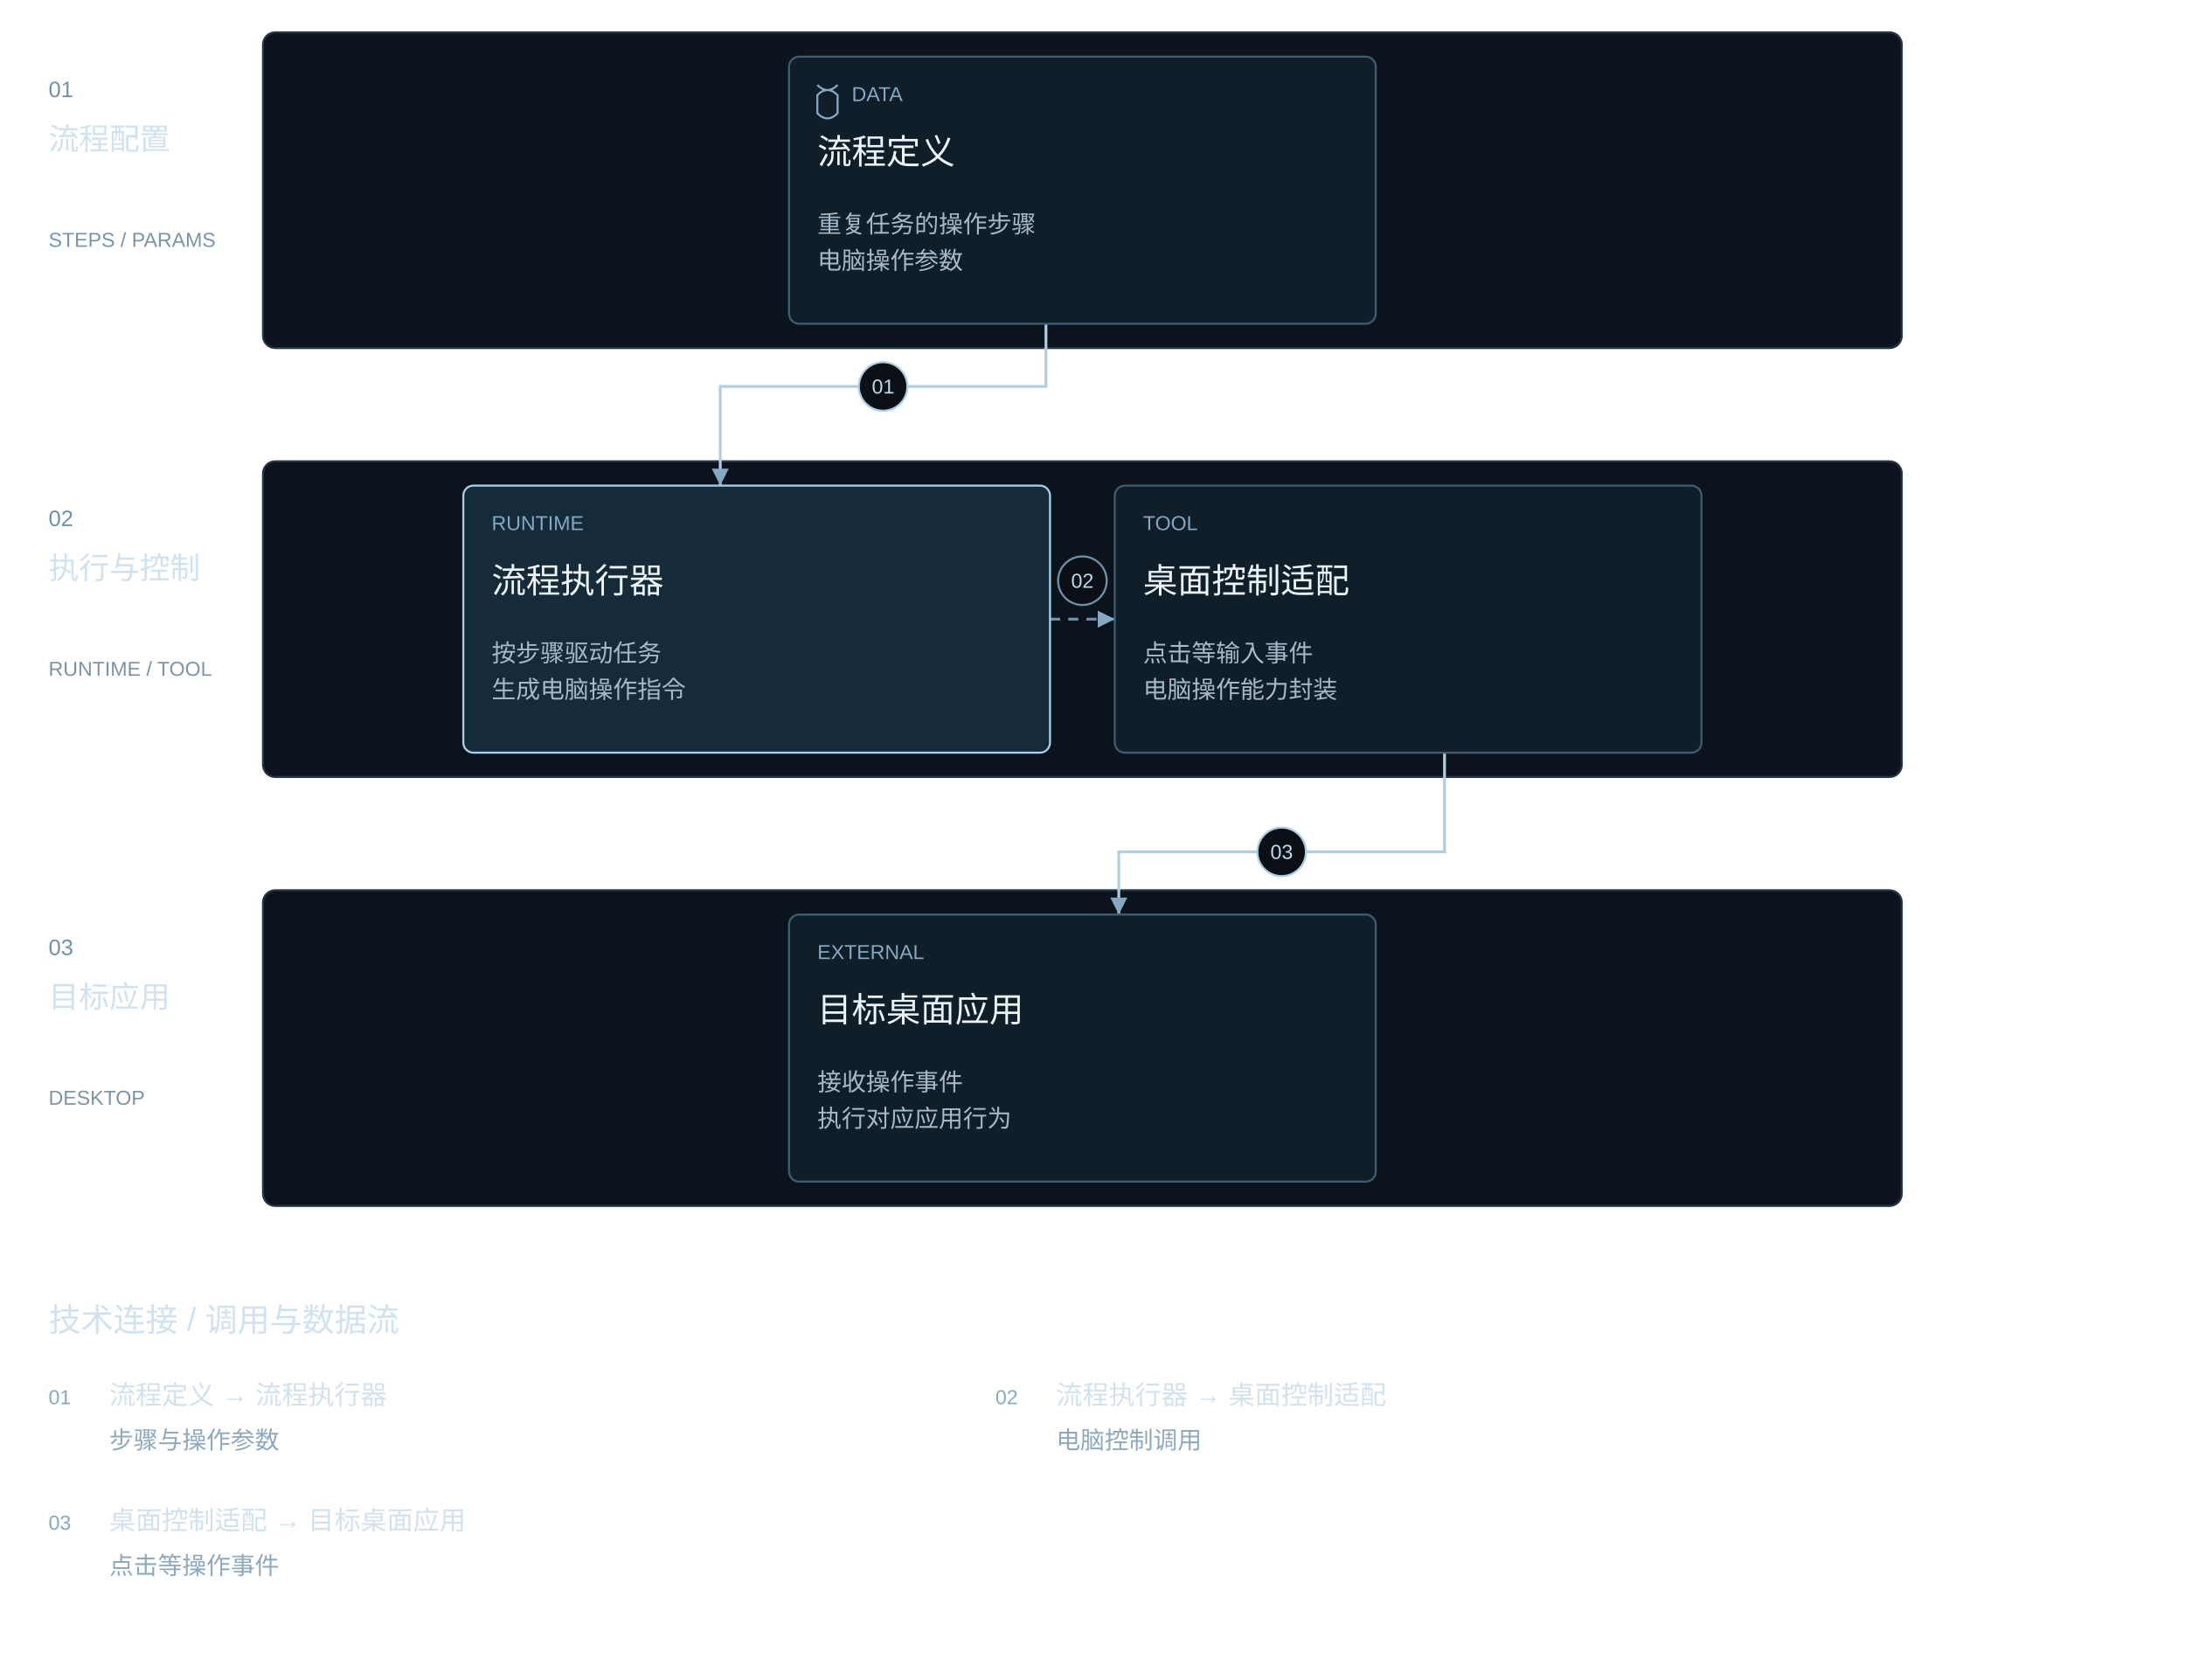
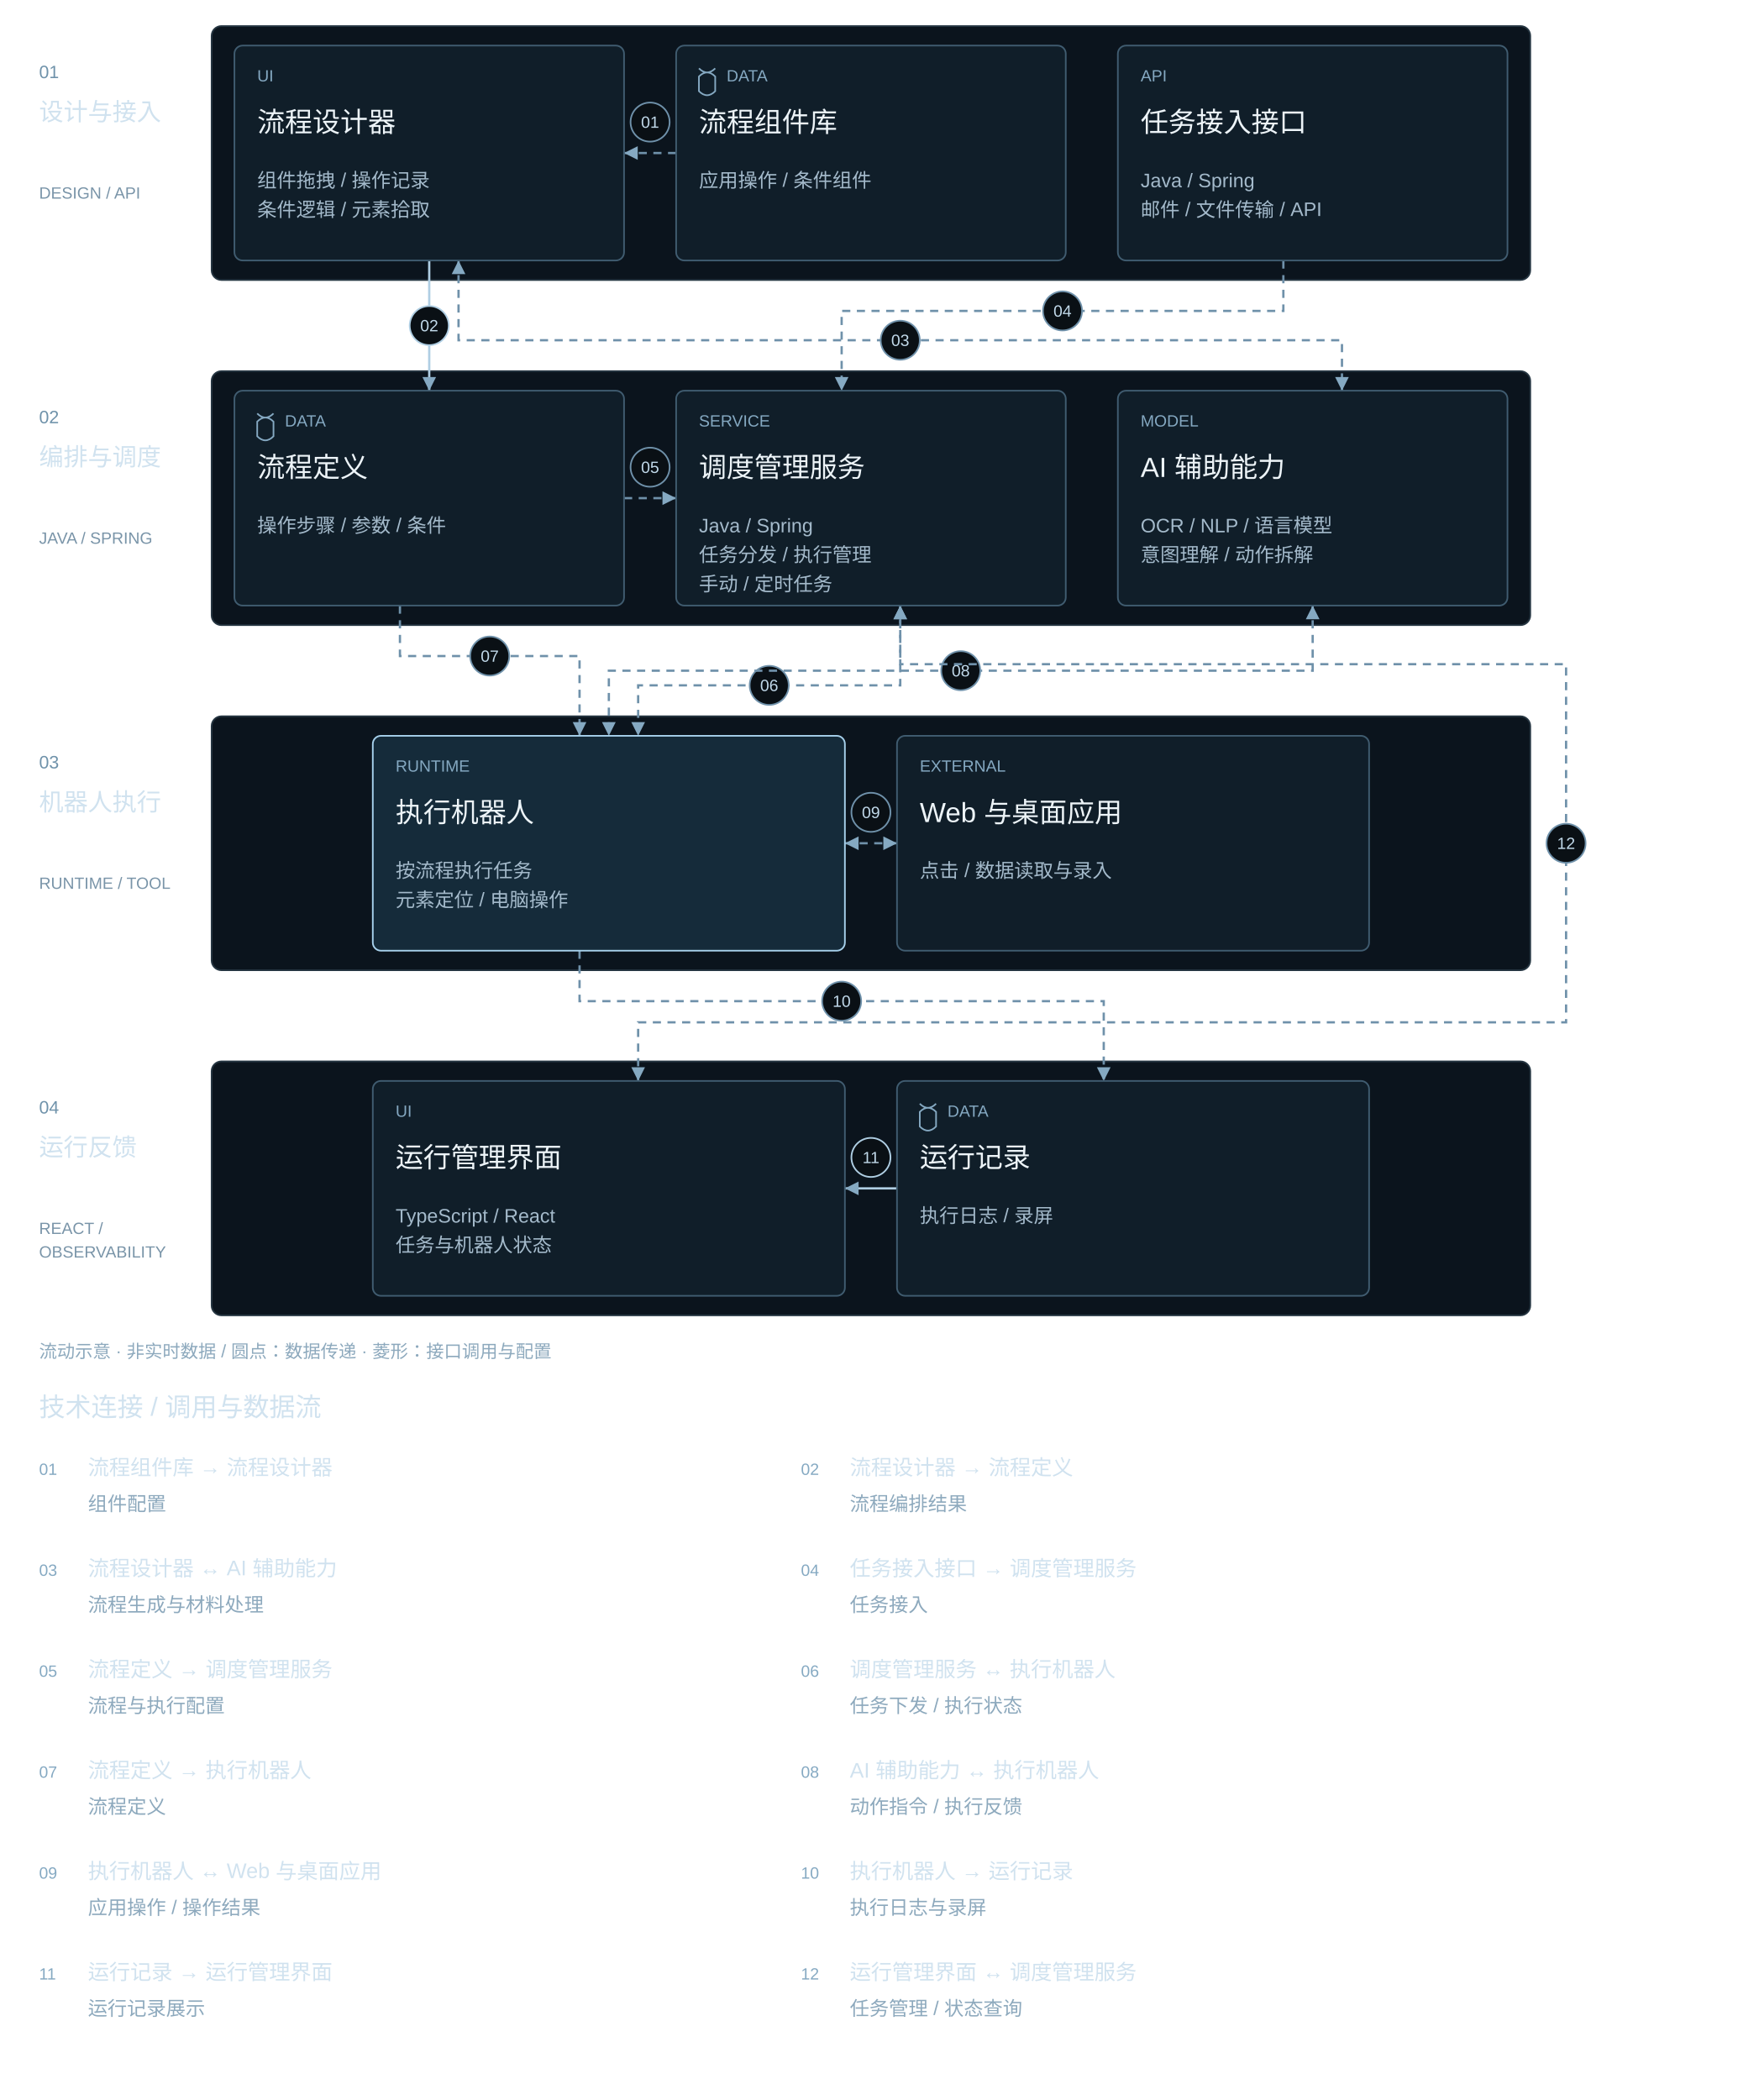
- <svg xmlns="http://www.w3.org/2000/svg" viewBox="0 0 1080 830" role="img" aria-labelledby="title-desktop-workflow-automation desc-desktop-workflow-automation" style="font-family:Arial,'PingFang SC','Microsoft YaHei',sans-serif;background:#0a1015">
+ <svg xmlns="http://www.w3.org/2000/svg" viewBox="0 0 1080 1290" role="img" aria-labelledby="title-desktop-workflow-automation" aria-describedby="desc-desktop-workflow-automation" style="font-family:Arial,'PingFang SC','Microsoft YaHei',sans-serif;background:#0a1015">
+   <style>.architecture-packet{pointer-events:none}svg[data-motion="paused"] .architecture-packet{visibility:hidden}@media(prefers-reduced-motion:reduce){.architecture-packet{display:none}}</style>
  <defs>
    <marker id="arrow-desktop-workflow-automation" viewBox="0 0 10 10" refX="10" refY="5" markerWidth="6" markerHeight="6" orient="auto-start-reverse">
      <path d="M0 0 L10 5 L0 10" fill="#85a9c2" />
    </marker>
  </defs>
-   <g data-layer="config">
+   <g data-layer="design">
    <rect x="130" y="16" width="810" height="156" rx="6" fill="#0b141d" stroke="#253541" />
    <text x="24" y="48" fill="#6f92aa" font-size="11" text-anchor="start">
      <tspan x="24" dy="0">01</tspan>
    </text>
    <text x="24" y="74" fill="#d0e2ef" font-size="15" text-anchor="start">
-       <tspan x="24" dy="0">流程配置</tspan>
+       <tspan x="24" dy="0">设计与接入</tspan>
    </text>
    <text x="24" y="122" fill="#7994a8" font-size="10" text-anchor="start">
-       <tspan x="24" dy="0">STEPS / PARAMS</tspan>
-     </text>
-   </g>
-   <g data-layer="runtime">
+       <tspan x="24" dy="0">DESIGN / API</tspan>
+     </text>
+   </g>
+   <g data-layer="control">
    <rect x="130" y="228" width="810" height="156" rx="6" fill="#0b141d" stroke="#253541" />
    <text x="24" y="260" fill="#6f92aa" font-size="11" text-anchor="start">
      <tspan x="24" dy="0">02</tspan>
    </text>
    <text x="24" y="286" fill="#d0e2ef" font-size="15" text-anchor="start">
-       <tspan x="24" dy="0">执行与控制</tspan>
+       <tspan x="24" dy="0">编排与调度</tspan>
    </text>
    <text x="24" y="334" fill="#7994a8" font-size="10" text-anchor="start">
-       <tspan x="24" dy="0">RUNTIME / TOOL</tspan>
-     </text>
-   </g>
-   <g data-layer="target">
+       <tspan x="24" dy="0">JAVA / SPRING</tspan>
+     </text>
+   </g>
+   <g data-layer="execution">
    <rect x="130" y="440" width="810" height="156" rx="6" fill="#0b141d" stroke="#253541" />
    <text x="24" y="472" fill="#6f92aa" font-size="11" text-anchor="start">
      <tspan x="24" dy="0">03</tspan>
    </text>
    <text x="24" y="498" fill="#d0e2ef" font-size="15" text-anchor="start">
-       <tspan x="24" dy="0">目标应用</tspan>
+       <tspan x="24" dy="0">机器人执行</tspan>
    </text>
    <text x="24" y="546" fill="#7994a8" font-size="10" text-anchor="start">
-       <tspan x="24" dy="0">DESKTOP</tspan>
-     </text>
-   </g>
-   <g data-edge="01">
-     <path d="M517 160 V191 H356 V240" fill="none" stroke="#afcee3" stroke-width="1.4" marker-end="url(#arrow-desktop-workflow-automation)" />
-     <circle cx="436.5" cy="191" r="12" fill="#0a1015" stroke="#afcee3" />
-     <text x="436.5" y="194.5" fill="#c1d9ea" font-size="10" text-anchor="middle">
-       <tspan x="436.5" dy="0">01</tspan>
-     </text>
-   </g>
-   <g data-edge="02">
-     <path d="M519 306 H551" fill="none" stroke="#6f91aa" stroke-width="1.4" stroke-dasharray="5 4" marker-end="url(#arrow-desktop-workflow-automation)" />
-     <circle cx="535" cy="287" r="12" fill="#0a1015" stroke="#6f91aa" />
-     <text x="535" y="290.5" fill="#c1d9ea" font-size="10" text-anchor="middle">
-       <tspan x="535" dy="0">02</tspan>
-     </text>
-   </g>
-   <g data-edge="03">
-     <path d="M714 372 V421 H553 V452" fill="none" stroke="#afcee3" stroke-width="1.4" marker-end="url(#arrow-desktop-workflow-automation)" />
-     <circle cx="633.5" cy="421" r="12" fill="#0a1015" stroke="#afcee3" />
-     <text x="633.5" y="424.5" fill="#c1d9ea" font-size="10" text-anchor="middle">
-       <tspan x="633.5" dy="0">03</tspan>
-     </text>
-   </g>
-   <g data-node="steps">
-     <rect x="390" y="28" width="290" height="132" rx="5" fill="#101e29" stroke="#405c70" />
-     <path d="M404 47 q5 -5 10 0 v9 q-5 5 -10 0 z m0 -5 q5 5 10 0" fill="none" stroke="#85a9c2" />
-     <text x="421" y="50" fill="#85a9c2" font-size="10" text-anchor="start">
-       <tspan x="421" dy="0">DATA</tspan>
-     </text>
-     <text x="404" y="81" fill="#edf4f8" font-size="17" text-anchor="start">
-       <tspan x="404" dy="0">流程定义</tspan>
-     </text>
-     <text x="404" y="115" fill="#a4bacb" font-size="12" text-anchor="start">
-       <tspan x="404" dy="0">重复任务的操作步骤</tspan>
-       <tspan x="404" dy="18">电脑操作参数</tspan>
-     </text>
-   </g>
-   <g data-node="executor">
-     <rect x="229" y="240" width="290" height="132" rx="5" fill="#152b3a" stroke="#a6d0eb" />
-     <text x="243" y="262" fill="#85a9c2" font-size="10" text-anchor="start">
+       <tspan x="24" dy="0">RUNTIME / TOOL</tspan>
+     </text>
+   </g>
+   <g data-layer="operation">
+     <rect x="130" y="652" width="810" height="156" rx="6" fill="#0b141d" stroke="#253541" />
+     <text x="24" y="684" fill="#6f92aa" font-size="11" text-anchor="start">
+       <tspan x="24" dy="0">04</tspan>
+     </text>
+     <text x="24" y="710" fill="#d0e2ef" font-size="15" text-anchor="start">
+       <tspan x="24" dy="0">运行反馈</tspan>
+     </text>
+     <text x="24" y="758" fill="#7994a8" font-size="10" text-anchor="start">
+       <tspan x="24" dy="0">REACT /</tspan>
+       <tspan x="24" dy="14.5">OBSERVABILITY</tspan>
+     </text>
+   </g>
+   <g data-edge="01" data-kind="config">
+     <path class="architecture-route" d="M415.333 94 H383.333" fill="none" stroke="#6f91aa" stroke-width="1.4" stroke-dasharray="5 4" marker-end="url(#arrow-desktop-workflow-automation)" />
+     <g class="architecture-packet packet-support" data-direction="forward" aria-hidden="true" opacity="0">
+       <circle r="9" fill="#efc896" opacity=".12" />
+       <circle r="5.5" fill="#efc896" opacity=".18" />
+       <path d="M0 -4 L4 0 L0 4 L-4 0 Z" fill="#efc896" />
+       <animateMotion path="M415.333 94 H383.333" keyPoints="0;1;1" keyTimes="0;.82;1" calcMode="linear" dur="2.55s" begin="-0.00s" repeatCount="indefinite" />
+       <animate attributeName="opacity" values="0;1;1;0;0" keyTimes="0;.035;.76;.82;1" calcMode="linear" dur="2.55s" begin="-0.00s" repeatCount="indefinite" />
+     </g>
+     <circle cx="399.333" cy="75" r="12" fill="#0a1015" stroke="#6f91aa" />
+     <text x="399.333" y="78.5" fill="#c1d9ea" font-size="10" text-anchor="middle">
+       <tspan x="399.333" dy="0">01</tspan>
+     </text>
+   </g>
+   <g data-edge="02" data-kind="flow">
+     <path class="architecture-route" d="M263.667 160 V200 H263.667 V240" fill="none" stroke="#afcee3" stroke-width="1.4" marker-end="url(#arrow-desktop-workflow-automation)" />
+     <g class="architecture-packet packet-flow" data-direction="forward" aria-hidden="true" opacity="0">
+       <circle r="9" fill="#d3f1ff" opacity=".12" />
+       <circle r="5.5" fill="#d3f1ff" opacity=".18" />
+       <circle r="3.3" fill="#d3f1ff" />
+       <animateMotion path="M263.667 160 V200 H263.667 V240" keyPoints="0;1;1" keyTimes="0;.82;1" calcMode="linear" dur="2.55s" begin="-0.43s" repeatCount="indefinite" />
+       <animate attributeName="opacity" values="0;1;1;0;0" keyTimes="0;.035;.76;.82;1" calcMode="linear" dur="2.55s" begin="-0.43s" repeatCount="indefinite" />
+     </g>
+     <circle cx="263.667" cy="200" r="12" fill="#0a1015" stroke="#afcee3" />
+     <text x="263.667" y="203.5" fill="#c1d9ea" font-size="10" text-anchor="middle">
+       <tspan x="263.667" dy="0">02</tspan>
+     </text>
+   </g>
+   <g data-edge="03" data-kind="call">
+     <path class="architecture-route" d="M281.667 160 V209 H824.333 V240" fill="none" stroke="#6f91aa" stroke-width="1.4" stroke-dasharray="5 4" marker-start="url(#arrow-desktop-workflow-automation)" marker-end="url(#arrow-desktop-workflow-automation)" />
+     <g class="architecture-packet packet-support" data-direction="forward" aria-hidden="true" opacity="0">
+       <circle r="9" fill="#efc896" opacity=".12" />
+       <circle r="5.5" fill="#efc896" opacity=".18" />
+       <path d="M0 -4 L4 0 L0 4 L-4 0 Z" fill="#efc896" />
+       <animateMotion path="M281.667 160 V209 H824.333 V240" keyPoints="0;1;1" keyTimes="0;.82;1" calcMode="linear" dur="5.63s" begin="-0.86s" repeatCount="indefinite" />
+       <animate attributeName="opacity" values="0;1;1;0;0" keyTimes="0;.035;.76;.82;1" calcMode="linear" dur="5.63s" begin="-0.86s" repeatCount="indefinite" />
+     </g>
+     <g class="architecture-packet packet-support" data-direction="reverse" aria-hidden="true" opacity="0">
+       <circle r="9" fill="#efc896" opacity=".12" />
+       <circle r="5.5" fill="#efc896" opacity=".18" />
+       <path d="M0 -4 L4 0 L0 4 L-4 0 Z" fill="#efc896" />
+       <animateMotion path="M281.667 160 V209 H824.333 V240" keyPoints="1;0;0" keyTimes="0;.82;1" calcMode="linear" dur="5.63s" begin="-1.96s" repeatCount="indefinite" />
+       <animate attributeName="opacity" values="0;1;1;0;0" keyTimes="0;.035;.76;.82;1" calcMode="linear" dur="5.63s" begin="-1.96s" repeatCount="indefinite" />
+     </g>
+     <circle cx="553" cy="209" r="12" fill="#0a1015" stroke="#6f91aa" />
+     <text x="553" y="212.5" fill="#c1d9ea" font-size="10" text-anchor="middle">
+       <tspan x="553" dy="0">03</tspan>
+     </text>
+   </g>
+   <g data-edge="04" data-kind="call">
+     <path class="architecture-route" d="M788.333 160 V191 H517 V240" fill="none" stroke="#6f91aa" stroke-width="1.4" stroke-dasharray="5 4" marker-end="url(#arrow-desktop-workflow-automation)" />
+     <g class="architecture-packet packet-support" data-direction="forward" aria-hidden="true" opacity="0">
+       <circle r="9" fill="#efc896" opacity=".12" />
+       <circle r="5.5" fill="#efc896" opacity=".18" />
+       <path d="M0 -4 L4 0 L0 4 L-4 0 Z" fill="#efc896" />
+       <animateMotion path="M788.333 160 V191 H517 V240" keyPoints="0;1;1" keyTimes="0;.82;1" calcMode="linear" dur="3.46s" begin="-1.29s" repeatCount="indefinite" />
+       <animate attributeName="opacity" values="0;1;1;0;0" keyTimes="0;.035;.76;.82;1" calcMode="linear" dur="3.46s" begin="-1.29s" repeatCount="indefinite" />
+     </g>
+     <circle cx="652.667" cy="191" r="12" fill="#0a1015" stroke="#6f91aa" />
+     <text x="652.667" y="194.5" fill="#c1d9ea" font-size="10" text-anchor="middle">
+       <tspan x="652.667" dy="0">04</tspan>
+     </text>
+   </g>
+   <g data-edge="05" data-kind="config">
+     <path class="architecture-route" d="M383.333 306 H415.333" fill="none" stroke="#6f91aa" stroke-width="1.4" stroke-dasharray="5 4" marker-end="url(#arrow-desktop-workflow-automation)" />
+     <g class="architecture-packet packet-support" data-direction="forward" aria-hidden="true" opacity="0">
+       <circle r="9" fill="#efc896" opacity=".12" />
+       <circle r="5.5" fill="#efc896" opacity=".18" />
+       <path d="M0 -4 L4 0 L0 4 L-4 0 Z" fill="#efc896" />
+       <animateMotion path="M383.333 306 H415.333" keyPoints="0;1;1" keyTimes="0;.82;1" calcMode="linear" dur="2.55s" begin="-1.72s" repeatCount="indefinite" />
+       <animate attributeName="opacity" values="0;1;1;0;0" keyTimes="0;.035;.76;.82;1" calcMode="linear" dur="2.55s" begin="-1.72s" repeatCount="indefinite" />
+     </g>
+     <circle cx="399.333" cy="287" r="12" fill="#0a1015" stroke="#6f91aa" />
+     <text x="399.333" y="290.5" fill="#c1d9ea" font-size="10" text-anchor="middle">
+       <tspan x="399.333" dy="0">05</tspan>
+     </text>
+   </g>
+   <g data-edge="06" data-kind="call">
+     <path class="architecture-route" d="M553 372 V421 H392 V452" fill="none" stroke="#6f91aa" stroke-width="1.4" stroke-dasharray="5 4" marker-start="url(#arrow-desktop-workflow-automation)" marker-end="url(#arrow-desktop-workflow-automation)" />
+     <g class="architecture-packet packet-support" data-direction="forward" aria-hidden="true" opacity="0">
+       <circle r="9" fill="#efc896" opacity=".12" />
+       <circle r="5.5" fill="#efc896" opacity=".18" />
+       <path d="M0 -4 L4 0 L0 4 L-4 0 Z" fill="#efc896" />
+       <animateMotion path="M553 372 V421 H392 V452" keyPoints="0;1;1" keyTimes="0;.82;1" calcMode="linear" dur="2.58s" begin="-2.15s" repeatCount="indefinite" />
+       <animate attributeName="opacity" values="0;1;1;0;0" keyTimes="0;.035;.76;.82;1" calcMode="linear" dur="2.58s" begin="-2.15s" repeatCount="indefinite" />
+     </g>
+     <g class="architecture-packet packet-support" data-direction="reverse" aria-hidden="true" opacity="0">
+       <circle r="9" fill="#efc896" opacity=".12" />
+       <circle r="5.5" fill="#efc896" opacity=".18" />
+       <path d="M0 -4 L4 0 L0 4 L-4 0 Z" fill="#efc896" />
+       <animateMotion path="M553 372 V421 H392 V452" keyPoints="1;0;0" keyTimes="0;.82;1" calcMode="linear" dur="2.58s" begin="-0.67s" repeatCount="indefinite" />
+       <animate attributeName="opacity" values="0;1;1;0;0" keyTimes="0;.035;.76;.82;1" calcMode="linear" dur="2.58s" begin="-0.67s" repeatCount="indefinite" />
+     </g>
+     <circle cx="472.5" cy="421" r="12" fill="#0a1015" stroke="#6f91aa" />
+     <text x="472.5" y="424.5" fill="#c1d9ea" font-size="10" text-anchor="middle">
+       <tspan x="472.5" dy="0">06</tspan>
+     </text>
+   </g>
+   <g data-edge="07" data-kind="config">
+     <path class="architecture-route" d="M245.667 372 V403 H356 V452" fill="none" stroke="#6f91aa" stroke-width="1.4" stroke-dasharray="5 4" marker-end="url(#arrow-desktop-workflow-automation)" />
+     <g class="architecture-packet packet-support" data-direction="forward" aria-hidden="true" opacity="0">
+       <circle r="9" fill="#efc896" opacity=".12" />
+       <circle r="5.5" fill="#efc896" opacity=".18" />
+       <path d="M0 -4 L4 0 L0 4 L-4 0 Z" fill="#efc896" />
+       <animateMotion path="M245.667 372 V403 H356 V452" keyPoints="0;1;1" keyTimes="0;.82;1" calcMode="linear" dur="2.55s" begin="-0.03s" repeatCount="indefinite" />
+       <animate attributeName="opacity" values="0;1;1;0;0" keyTimes="0;.035;.76;.82;1" calcMode="linear" dur="2.55s" begin="-0.03s" repeatCount="indefinite" />
+     </g>
+     <circle cx="300.833" cy="403" r="12" fill="#0a1015" stroke="#6f91aa" />
+     <text x="300.833" y="406.5" fill="#c1d9ea" font-size="10" text-anchor="middle">
+       <tspan x="300.833" dy="0">07</tspan>
+     </text>
+   </g>
+   <g data-edge="08" data-kind="call">
+     <path class="architecture-route" d="M806.333 372 V412 H374 V452" fill="none" stroke="#6f91aa" stroke-width="1.4" stroke-dasharray="5 4" marker-start="url(#arrow-desktop-workflow-automation)" marker-end="url(#arrow-desktop-workflow-automation)" />
+     <g class="architecture-packet packet-support" data-direction="forward" aria-hidden="true" opacity="0">
+       <circle r="9" fill="#efc896" opacity=".12" />
+       <circle r="5.5" fill="#efc896" opacity=".18" />
+       <path d="M0 -4 L4 0 L0 4 L-4 0 Z" fill="#efc896" />
+       <animateMotion path="M806.333 372 V412 H374 V452" keyPoints="0;1;1" keyTimes="0;.82;1" calcMode="linear" dur="4.75s" begin="-3.01s" repeatCount="indefinite" />
+       <animate attributeName="opacity" values="0;1;1;0;0" keyTimes="0;.035;.76;.82;1" calcMode="linear" dur="4.75s" begin="-3.01s" repeatCount="indefinite" />
+     </g>
+     <g class="architecture-packet packet-support" data-direction="reverse" aria-hidden="true" opacity="0">
+       <circle r="9" fill="#efc896" opacity=".12" />
+       <circle r="5.5" fill="#efc896" opacity=".18" />
+       <path d="M0 -4 L4 0 L0 4 L-4 0 Z" fill="#efc896" />
+       <animateMotion path="M806.333 372 V412 H374 V452" keyPoints="1;0;0" keyTimes="0;.82;1" calcMode="linear" dur="4.75s" begin="-4.11s" repeatCount="indefinite" />
+       <animate attributeName="opacity" values="0;1;1;0;0" keyTimes="0;.035;.76;.82;1" calcMode="linear" dur="4.75s" begin="-4.11s" repeatCount="indefinite" />
+     </g>
+     <circle cx="590.167" cy="412" r="12" fill="#0a1015" stroke="#6f91aa" />
+     <text x="590.167" y="415.5" fill="#c1d9ea" font-size="10" text-anchor="middle">
+       <tspan x="590.167" dy="0">08</tspan>
+     </text>
+   </g>
+   <g data-edge="09" data-kind="call">
+     <path class="architecture-route" d="M519 518 H551" fill="none" stroke="#6f91aa" stroke-width="1.4" stroke-dasharray="5 4" marker-start="url(#arrow-desktop-workflow-automation)" marker-end="url(#arrow-desktop-workflow-automation)" />
+     <g class="architecture-packet packet-support" data-direction="forward" aria-hidden="true" opacity="0">
+       <circle r="9" fill="#efc896" opacity=".12" />
+       <circle r="5.5" fill="#efc896" opacity=".18" />
+       <path d="M0 -4 L4 0 L0 4 L-4 0 Z" fill="#efc896" />
+       <animateMotion path="M519 518 H551" keyPoints="0;1;1" keyTimes="0;.82;1" calcMode="linear" dur="2.55s" begin="-0.89s" repeatCount="indefinite" />
+       <animate attributeName="opacity" values="0;1;1;0;0" keyTimes="0;.035;.76;.82;1" calcMode="linear" dur="2.55s" begin="-0.89s" repeatCount="indefinite" />
+     </g>
+     <g class="architecture-packet packet-support" data-direction="reverse" aria-hidden="true" opacity="0">
+       <circle r="9" fill="#efc896" opacity=".12" />
+       <circle r="5.5" fill="#efc896" opacity=".18" />
+       <path d="M0 -4 L4 0 L0 4 L-4 0 Z" fill="#efc896" />
+       <animateMotion path="M519 518 H551" keyPoints="1;0;0" keyTimes="0;.82;1" calcMode="linear" dur="2.55s" begin="-1.99s" repeatCount="indefinite" />
+       <animate attributeName="opacity" values="0;1;1;0;0" keyTimes="0;.035;.76;.82;1" calcMode="linear" dur="2.55s" begin="-1.99s" repeatCount="indefinite" />
+     </g>
+     <circle cx="535" cy="499" r="12" fill="#0a1015" stroke="#6f91aa" />
+     <text x="535" y="502.5" fill="#c1d9ea" font-size="10" text-anchor="middle">
+       <tspan x="535" dy="0">09</tspan>
+     </text>
+   </g>
+   <g data-edge="10" data-kind="event">
+     <path class="architecture-route" d="M356 584 V615 H678 V664" fill="none" stroke="#6f91aa" stroke-width="1.4" stroke-dasharray="5 4" marker-end="url(#arrow-desktop-workflow-automation)" />
+     <g class="architecture-packet packet-support" data-direction="forward" aria-hidden="true" opacity="0">
+       <circle r="9" fill="#efc896" opacity=".12" />
+       <circle r="5.5" fill="#efc896" opacity=".18" />
+       <path d="M0 -4 L4 0 L0 4 L-4 0 Z" fill="#efc896" />
+       <animateMotion path="M356 584 V615 H678 V664" keyPoints="0;1;1" keyTimes="0;.82;1" calcMode="linear" dur="3.87s" begin="-0.00s" repeatCount="indefinite" />
+       <animate attributeName="opacity" values="0;1;1;0;0" keyTimes="0;.035;.76;.82;1" calcMode="linear" dur="3.87s" begin="-0.00s" repeatCount="indefinite" />
+     </g>
+     <circle cx="517" cy="615" r="12" fill="#0a1015" stroke="#6f91aa" />
+     <text x="517" y="618.5" fill="#c1d9ea" font-size="10" text-anchor="middle">
+       <tspan x="517" dy="0">10</tspan>
+     </text>
+   </g>
+   <g data-edge="11" data-kind="flow">
+     <path class="architecture-route" d="M551 730 H519" fill="none" stroke="#afcee3" stroke-width="1.4" marker-end="url(#arrow-desktop-workflow-automation)" />
+     <g class="architecture-packet packet-flow" data-direction="forward" aria-hidden="true" opacity="0">
+       <circle r="9" fill="#d3f1ff" opacity=".12" />
+       <circle r="5.5" fill="#d3f1ff" opacity=".18" />
+       <circle r="3.3" fill="#d3f1ff" />
+       <animateMotion path="M551 730 H519" keyPoints="0;1;1" keyTimes="0;.82;1" calcMode="linear" dur="2.55s" begin="-1.75s" repeatCount="indefinite" />
+       <animate attributeName="opacity" values="0;1;1;0;0" keyTimes="0;.035;.76;.82;1" calcMode="linear" dur="2.55s" begin="-1.75s" repeatCount="indefinite" />
+     </g>
+     <circle cx="535" cy="711" r="12" fill="#0a1015" stroke="#afcee3" />
+     <text x="535" y="714.5" fill="#c1d9ea" font-size="10" text-anchor="middle">
+       <tspan x="535" dy="0">11</tspan>
+     </text>
+   </g>
+   <g data-edge="12" data-kind="call">
+     <path class="architecture-route" d="M392 664 V628 H962 V408 H553 V372" fill="none" stroke="#6f91aa" stroke-width="1.4" stroke-dasharray="5 4" marker-start="url(#arrow-desktop-workflow-automation)" marker-end="url(#arrow-desktop-workflow-automation)" />
+     <g class="architecture-packet packet-support" data-direction="forward" aria-hidden="true" opacity="0">
+       <circle r="9" fill="#efc896" opacity=".12" />
+       <circle r="5.5" fill="#efc896" opacity=".18" />
+       <path d="M0 -4 L4 0 L0 4 L-4 0 Z" fill="#efc896" />
+       <animateMotion path="M392 664 V628 H962 V408 H553 V372" keyPoints="0;1;1" keyTimes="0;.82;1" calcMode="linear" dur="7.05s" begin="-4.73s" repeatCount="indefinite" />
+       <animate attributeName="opacity" values="0;1;1;0;0" keyTimes="0;.035;.76;.82;1" calcMode="linear" dur="7.05s" begin="-4.73s" repeatCount="indefinite" />
+     </g>
+     <g class="architecture-packet packet-support" data-direction="reverse" aria-hidden="true" opacity="0">
+       <circle r="9" fill="#efc896" opacity=".12" />
+       <circle r="5.5" fill="#efc896" opacity=".18" />
+       <path d="M0 -4 L4 0 L0 4 L-4 0 Z" fill="#efc896" />
+       <animateMotion path="M392 664 V628 H962 V408 H553 V372" keyPoints="1;0;0" keyTimes="0;.82;1" calcMode="linear" dur="7.05s" begin="-5.83s" repeatCount="indefinite" />
+       <animate attributeName="opacity" values="0;1;1;0;0" keyTimes="0;.035;.76;.82;1" calcMode="linear" dur="7.05s" begin="-5.83s" repeatCount="indefinite" />
+     </g>
+     <circle cx="962" cy="518" r="12" fill="#0a1015" stroke="#6f91aa" />
+     <text x="962" y="521.5" fill="#c1d9ea" font-size="10" text-anchor="middle">
+       <tspan x="962" dy="0">12</tspan>
+     </text>
+   </g>
+   <g data-node="designer">
+     <rect x="144" y="28" width="239.333" height="132" rx="5" fill="#101e29" stroke="#405c70" />
+     <text x="158" y="50" fill="#85a9c2" font-size="10" text-anchor="start">
+       <tspan x="158" dy="0">UI</tspan>
+     </text>
+     <text x="158" y="81" fill="#edf4f8" font-size="17" text-anchor="start">
+       <tspan x="158" dy="0">流程设计器</tspan>
+     </text>
+     <text x="158" y="115" fill="#a4bacb" font-size="12" text-anchor="start">
+       <tspan x="158" dy="0">组件拖拽 / 操作记录</tspan>
+       <tspan x="158" dy="18">条件逻辑 / 元素拾取</tspan>
+     </text>
+   </g>
+   <g data-node="components">
+     <rect x="415.333" y="28" width="239.333" height="132" rx="5" fill="#101e29" stroke="#405c70" />
+     <path d="M429.333 47 q5 -5 10 0 v9 q-5 5 -10 0 z m0 -5 q5 5 10 0" fill="none" stroke="#85a9c2" />
+     <text x="446.333" y="50" fill="#85a9c2" font-size="10" text-anchor="start">
+       <tspan x="446.333" dy="0">DATA</tspan>
+     </text>
+     <text x="429.333" y="81" fill="#edf4f8" font-size="17" text-anchor="start">
+       <tspan x="429.333" dy="0">流程组件库</tspan>
+     </text>
+     <text x="429.333" y="115" fill="#a4bacb" font-size="12" text-anchor="start">
+       <tspan x="429.333" dy="0">应用操作 / 条件组件</tspan>
+     </text>
+   </g>
+   <g data-node="entry">
+     <rect x="686.667" y="28" width="239.333" height="132" rx="5" fill="#101e29" stroke="#405c70" />
+     <text x="700.667" y="50" fill="#85a9c2" font-size="10" text-anchor="start">
+       <tspan x="700.667" dy="0">API</tspan>
+     </text>
+     <text x="700.667" y="81" fill="#edf4f8" font-size="17" text-anchor="start">
+       <tspan x="700.667" dy="0">任务接入接口</tspan>
+     </text>
+     <text x="700.667" y="115" fill="#a4bacb" font-size="12" text-anchor="start">
+       <tspan x="700.667" dy="0">Java / Spring</tspan>
+       <tspan x="700.667" dy="18">邮件 / 文件传输 / API</tspan>
+     </text>
+   </g>
+   <g data-node="flow">
+     <rect x="144" y="240" width="239.333" height="132" rx="5" fill="#101e29" stroke="#405c70" />
+     <path d="M158 259 q5 -5 10 0 v9 q-5 5 -10 0 z m0 -5 q5 5 10 0" fill="none" stroke="#85a9c2" />
+     <text x="175" y="262" fill="#85a9c2" font-size="10" text-anchor="start">
+       <tspan x="175" dy="0">DATA</tspan>
+     </text>
+     <text x="158" y="293" fill="#edf4f8" font-size="17" text-anchor="start">
+       <tspan x="158" dy="0">流程定义</tspan>
+     </text>
+     <text x="158" y="327" fill="#a4bacb" font-size="12" text-anchor="start">
+       <tspan x="158" dy="0">操作步骤 / 参数 / 条件</tspan>
+     </text>
+   </g>
+   <g data-node="scheduler">
+     <rect x="415.333" y="240" width="239.333" height="132" rx="5" fill="#101e29" stroke="#405c70" />
+     <text x="429.333" y="262" fill="#85a9c2" font-size="10" text-anchor="start">
+       <tspan x="429.333" dy="0">SERVICE</tspan>
+     </text>
+     <text x="429.333" y="293" fill="#edf4f8" font-size="17" text-anchor="start">
+       <tspan x="429.333" dy="0">调度管理服务</tspan>
+     </text>
+     <text x="429.333" y="327" fill="#a4bacb" font-size="12" text-anchor="start">
+       <tspan x="429.333" dy="0">Java / Spring</tspan>
+       <tspan x="429.333" dy="18">任务分发 / 执行管理</tspan>
+       <tspan x="429.333" dy="18">手动 / 定时任务</tspan>
+     </text>
+   </g>
+   <g data-node="ai">
+     <rect x="686.667" y="240" width="239.333" height="132" rx="5" fill="#101e29" stroke="#405c70" />
+     <text x="700.667" y="262" fill="#85a9c2" font-size="10" text-anchor="start">
+       <tspan x="700.667" dy="0">MODEL</tspan>
+     </text>
+     <text x="700.667" y="293" fill="#edf4f8" font-size="17" text-anchor="start">
+       <tspan x="700.667" dy="0">AI 辅助能力</tspan>
+     </text>
+     <text x="700.667" y="327" fill="#a4bacb" font-size="12" text-anchor="start">
+       <tspan x="700.667" dy="0">OCR / NLP / 语言模型</tspan>
+       <tspan x="700.667" dy="18">意图理解 / 动作拆解</tspan>
+     </text>
+   </g>
+   <g data-node="robot">
+     <rect x="229" y="452" width="290" height="132" rx="5" fill="#152b3a" stroke="#a6d0eb" />
+     <text x="243" y="474" fill="#85a9c2" font-size="10" text-anchor="start">
      <tspan x="243" dy="0">RUNTIME</tspan>
    </text>
-     <text x="243" y="293" fill="#edf4f8" font-size="17" text-anchor="start">
-       <tspan x="243" dy="0">流程执行器</tspan>
-     </text>
-     <text x="243" y="327" fill="#a4bacb" font-size="12" text-anchor="start">
-       <tspan x="243" dy="0">按步骤驱动任务</tspan>
-       <tspan x="243" dy="18">生成电脑操作指令</tspan>
-     </text>
-   </g>
-   <g data-node="control">
-     <rect x="551" y="240" width="290" height="132" rx="5" fill="#101e29" stroke="#405c70" />
-     <text x="565" y="262" fill="#85a9c2" font-size="10" text-anchor="start">
-       <tspan x="565" dy="0">TOOL</tspan>
-     </text>
-     <text x="565" y="293" fill="#edf4f8" font-size="17" text-anchor="start">
-       <tspan x="565" dy="0">桌面控制适配</tspan>
-     </text>
-     <text x="565" y="327" fill="#a4bacb" font-size="12" text-anchor="start">
-       <tspan x="565" dy="0">点击等输入事件</tspan>
-       <tspan x="565" dy="18">电脑操作能力封装</tspan>
-     </text>
-   </g>
-   <g data-node="app">
-     <rect x="390" y="452" width="290" height="132" rx="5" fill="#101e29" stroke="#405c70" />
-     <text x="404" y="474" fill="#85a9c2" font-size="10" text-anchor="start">
-       <tspan x="404" dy="0">EXTERNAL</tspan>
-     </text>
-     <text x="404" y="505" fill="#edf4f8" font-size="17" text-anchor="start">
-       <tspan x="404" dy="0">目标桌面应用</tspan>
-     </text>
-     <text x="404" y="539" fill="#a4bacb" font-size="12" text-anchor="start">
-       <tspan x="404" dy="0">接收操作事件</tspan>
-       <tspan x="404" dy="18">执行对应应用行为</tspan>
-     </text>
-   </g>
-   <text x="24" y="658" fill="#d0e2ef" font-size="16" text-anchor="start">
+     <text x="243" y="505" fill="#edf4f8" font-size="17" text-anchor="start">
+       <tspan x="243" dy="0">执行机器人</tspan>
+     </text>
+     <text x="243" y="539" fill="#a4bacb" font-size="12" text-anchor="start">
+       <tspan x="243" dy="0">按流程执行任务</tspan>
+       <tspan x="243" dy="18">元素定位 / 电脑操作</tspan>
+     </text>
+   </g>
+   <g data-node="apps">
+     <rect x="551" y="452" width="290" height="132" rx="5" fill="#101e29" stroke="#405c70" />
+     <text x="565" y="474" fill="#85a9c2" font-size="10" text-anchor="start">
+       <tspan x="565" dy="0">EXTERNAL</tspan>
+     </text>
+     <text x="565" y="505" fill="#edf4f8" font-size="17" text-anchor="start">
+       <tspan x="565" dy="0">Web 与桌面应用</tspan>
+     </text>
+     <text x="565" y="539" fill="#a4bacb" font-size="12" text-anchor="start">
+       <tspan x="565" dy="0">点击 / 数据读取与录入</tspan>
+     </text>
+   </g>
+   <g data-node="console">
+     <rect x="229" y="664" width="290" height="132" rx="5" fill="#101e29" stroke="#405c70" />
+     <text x="243" y="686" fill="#85a9c2" font-size="10" text-anchor="start">
+       <tspan x="243" dy="0">UI</tspan>
+     </text>
+     <text x="243" y="717" fill="#edf4f8" font-size="17" text-anchor="start">
+       <tspan x="243" dy="0">运行管理界面</tspan>
+     </text>
+     <text x="243" y="751" fill="#a4bacb" font-size="12" text-anchor="start">
+       <tspan x="243" dy="0">TypeScript / React</tspan>
+       <tspan x="243" dy="18">任务与机器人状态</tspan>
+     </text>
+   </g>
+   <g data-node="logs">
+     <rect x="551" y="664" width="290" height="132" rx="5" fill="#101e29" stroke="#405c70" />
+     <path d="M565 683 q5 -5 10 0 v9 q-5 5 -10 0 z m0 -5 q5 5 10 0" fill="none" stroke="#85a9c2" />
+     <text x="582" y="686" fill="#85a9c2" font-size="10" text-anchor="start">
+       <tspan x="582" dy="0">DATA</tspan>
+     </text>
+     <text x="565" y="717" fill="#edf4f8" font-size="17" text-anchor="start">
+       <tspan x="565" dy="0">运行记录</tspan>
+     </text>
+     <text x="565" y="751" fill="#a4bacb" font-size="12" text-anchor="start">
+       <tspan x="565" dy="0">执行日志 / 录屏</tspan>
+     </text>
+   </g>
+   <text x="24" y="834" fill="#8da9bd" font-size="11" text-anchor="start">
+     <tspan x="24" dy="0">流动示意 · 非实时数据 / 圆点：数据传递 · 菱形：接口调用与配置</tspan>
+   </text>
+   <text x="24" y="870" fill="#d0e2ef" font-size="16" text-anchor="start">
    <tspan x="24" dy="0">技术连接 / 调用与数据流</tspan>
  </text>
-   <text x="24" y="694" fill="#85a9c2" font-size="10" text-anchor="start">
+   <text x="24" y="906" fill="#85a9c2" font-size="10" text-anchor="start">
    <tspan x="24" dy="0">01</tspan>
  </text>
-   <text x="54" y="694" fill="#d0e2ef" font-size="13" text-anchor="start">
-     <tspan x="54" dy="0">流程定义 → 流程执行器</tspan>
-   </text>
-   <text x="54" y="716" fill="#8da9bd" font-size="12" text-anchor="start">
-     <tspan x="54" dy="0">步骤与操作参数</tspan>
-   </text>
-   <text x="492" y="694" fill="#85a9c2" font-size="10" text-anchor="start">
+   <text x="54" y="906" fill="#d0e2ef" font-size="13" text-anchor="start">
+     <tspan x="54" dy="0">流程组件库 → 流程设计器</tspan>
+   </text>
+   <text x="54" y="928" fill="#8da9bd" font-size="12" text-anchor="start">
+     <tspan x="54" dy="0">组件配置</tspan>
+   </text>
+   <text x="492" y="906" fill="#85a9c2" font-size="10" text-anchor="start">
    <tspan x="492" dy="0">02</tspan>
  </text>
-   <text x="522" y="694" fill="#d0e2ef" font-size="13" text-anchor="start">
-     <tspan x="522" dy="0">流程执行器 → 桌面控制适配</tspan>
-   </text>
-   <text x="522" y="716" fill="#8da9bd" font-size="12" text-anchor="start">
-     <tspan x="522" dy="0">电脑控制调用</tspan>
-   </text>
-   <text x="24" y="756" fill="#85a9c2" font-size="10" text-anchor="start">
+   <text x="522" y="906" fill="#d0e2ef" font-size="13" text-anchor="start">
+     <tspan x="522" dy="0">流程设计器 → 流程定义</tspan>
+   </text>
+   <text x="522" y="928" fill="#8da9bd" font-size="12" text-anchor="start">
+     <tspan x="522" dy="0">流程编排结果</tspan>
+   </text>
+   <text x="24" y="968" fill="#85a9c2" font-size="10" text-anchor="start">
    <tspan x="24" dy="0">03</tspan>
  </text>
-   <text x="54" y="756" fill="#d0e2ef" font-size="13" text-anchor="start">
-     <tspan x="54" dy="0">桌面控制适配 → 目标桌面应用</tspan>
-   </text>
-   <text x="54" y="778" fill="#8da9bd" font-size="12" text-anchor="start">
-     <tspan x="54" dy="0">点击等操作事件</tspan>
+   <text x="54" y="968" fill="#d0e2ef" font-size="13" text-anchor="start">
+     <tspan x="54" dy="0">流程设计器 ↔ AI 辅助能力</tspan>
+   </text>
+   <text x="54" y="990" fill="#8da9bd" font-size="12" text-anchor="start">
+     <tspan x="54" dy="0">流程生成与材料处理</tspan>
+   </text>
+   <text x="492" y="968" fill="#85a9c2" font-size="10" text-anchor="start">
+     <tspan x="492" dy="0">04</tspan>
+   </text>
+   <text x="522" y="968" fill="#d0e2ef" font-size="13" text-anchor="start">
+     <tspan x="522" dy="0">任务接入接口 → 调度管理服务</tspan>
+   </text>
+   <text x="522" y="990" fill="#8da9bd" font-size="12" text-anchor="start">
+     <tspan x="522" dy="0">任务接入</tspan>
+   </text>
+   <text x="24" y="1030" fill="#85a9c2" font-size="10" text-anchor="start">
+     <tspan x="24" dy="0">05</tspan>
+   </text>
+   <text x="54" y="1030" fill="#d0e2ef" font-size="13" text-anchor="start">
+     <tspan x="54" dy="0">流程定义 → 调度管理服务</tspan>
+   </text>
+   <text x="54" y="1052" fill="#8da9bd" font-size="12" text-anchor="start">
+     <tspan x="54" dy="0">流程与执行配置</tspan>
+   </text>
+   <text x="492" y="1030" fill="#85a9c2" font-size="10" text-anchor="start">
+     <tspan x="492" dy="0">06</tspan>
+   </text>
+   <text x="522" y="1030" fill="#d0e2ef" font-size="13" text-anchor="start">
+     <tspan x="522" dy="0">调度管理服务 ↔ 执行机器人</tspan>
+   </text>
+   <text x="522" y="1052" fill="#8da9bd" font-size="12" text-anchor="start">
+     <tspan x="522" dy="0">任务下发 / 执行状态</tspan>
+   </text>
+   <text x="24" y="1092" fill="#85a9c2" font-size="10" text-anchor="start">
+     <tspan x="24" dy="0">07</tspan>
+   </text>
+   <text x="54" y="1092" fill="#d0e2ef" font-size="13" text-anchor="start">
+     <tspan x="54" dy="0">流程定义 → 执行机器人</tspan>
+   </text>
+   <text x="54" y="1114" fill="#8da9bd" font-size="12" text-anchor="start">
+     <tspan x="54" dy="0">流程定义</tspan>
+   </text>
+   <text x="492" y="1092" fill="#85a9c2" font-size="10" text-anchor="start">
+     <tspan x="492" dy="0">08</tspan>
+   </text>
+   <text x="522" y="1092" fill="#d0e2ef" font-size="13" text-anchor="start">
+     <tspan x="522" dy="0">AI 辅助能力 ↔ 执行机器人</tspan>
+   </text>
+   <text x="522" y="1114" fill="#8da9bd" font-size="12" text-anchor="start">
+     <tspan x="522" dy="0">动作指令 / 执行反馈</tspan>
+   </text>
+   <text x="24" y="1154" fill="#85a9c2" font-size="10" text-anchor="start">
+     <tspan x="24" dy="0">09</tspan>
+   </text>
+   <text x="54" y="1154" fill="#d0e2ef" font-size="13" text-anchor="start">
+     <tspan x="54" dy="0">执行机器人 ↔ Web 与桌面应用</tspan>
+   </text>
+   <text x="54" y="1176" fill="#8da9bd" font-size="12" text-anchor="start">
+     <tspan x="54" dy="0">应用操作 / 操作结果</tspan>
+   </text>
+   <text x="492" y="1154" fill="#85a9c2" font-size="10" text-anchor="start">
+     <tspan x="492" dy="0">10</tspan>
+   </text>
+   <text x="522" y="1154" fill="#d0e2ef" font-size="13" text-anchor="start">
+     <tspan x="522" dy="0">执行机器人 → 运行记录</tspan>
+   </text>
+   <text x="522" y="1176" fill="#8da9bd" font-size="12" text-anchor="start">
+     <tspan x="522" dy="0">执行日志与录屏</tspan>
+   </text>
+   <text x="24" y="1216" fill="#85a9c2" font-size="10" text-anchor="start">
+     <tspan x="24" dy="0">11</tspan>
+   </text>
+   <text x="54" y="1216" fill="#d0e2ef" font-size="13" text-anchor="start">
+     <tspan x="54" dy="0">运行记录 → 运行管理界面</tspan>
+   </text>
+   <text x="54" y="1238" fill="#8da9bd" font-size="12" text-anchor="start">
+     <tspan x="54" dy="0">运行记录展示</tspan>
+   </text>
+   <text x="492" y="1216" fill="#85a9c2" font-size="10" text-anchor="start">
+     <tspan x="492" dy="0">12</tspan>
+   </text>
+   <text x="522" y="1216" fill="#d0e2ef" font-size="13" text-anchor="start">
+     <tspan x="522" dy="0">运行管理界面 ↔ 调度管理服务</tspan>
+   </text>
+   <text x="522" y="1238" fill="#8da9bd" font-size="12" text-anchor="start">
+     <tspan x="522" dy="0">任务管理 / 状态查询</tspan>
  </text>
</svg>
